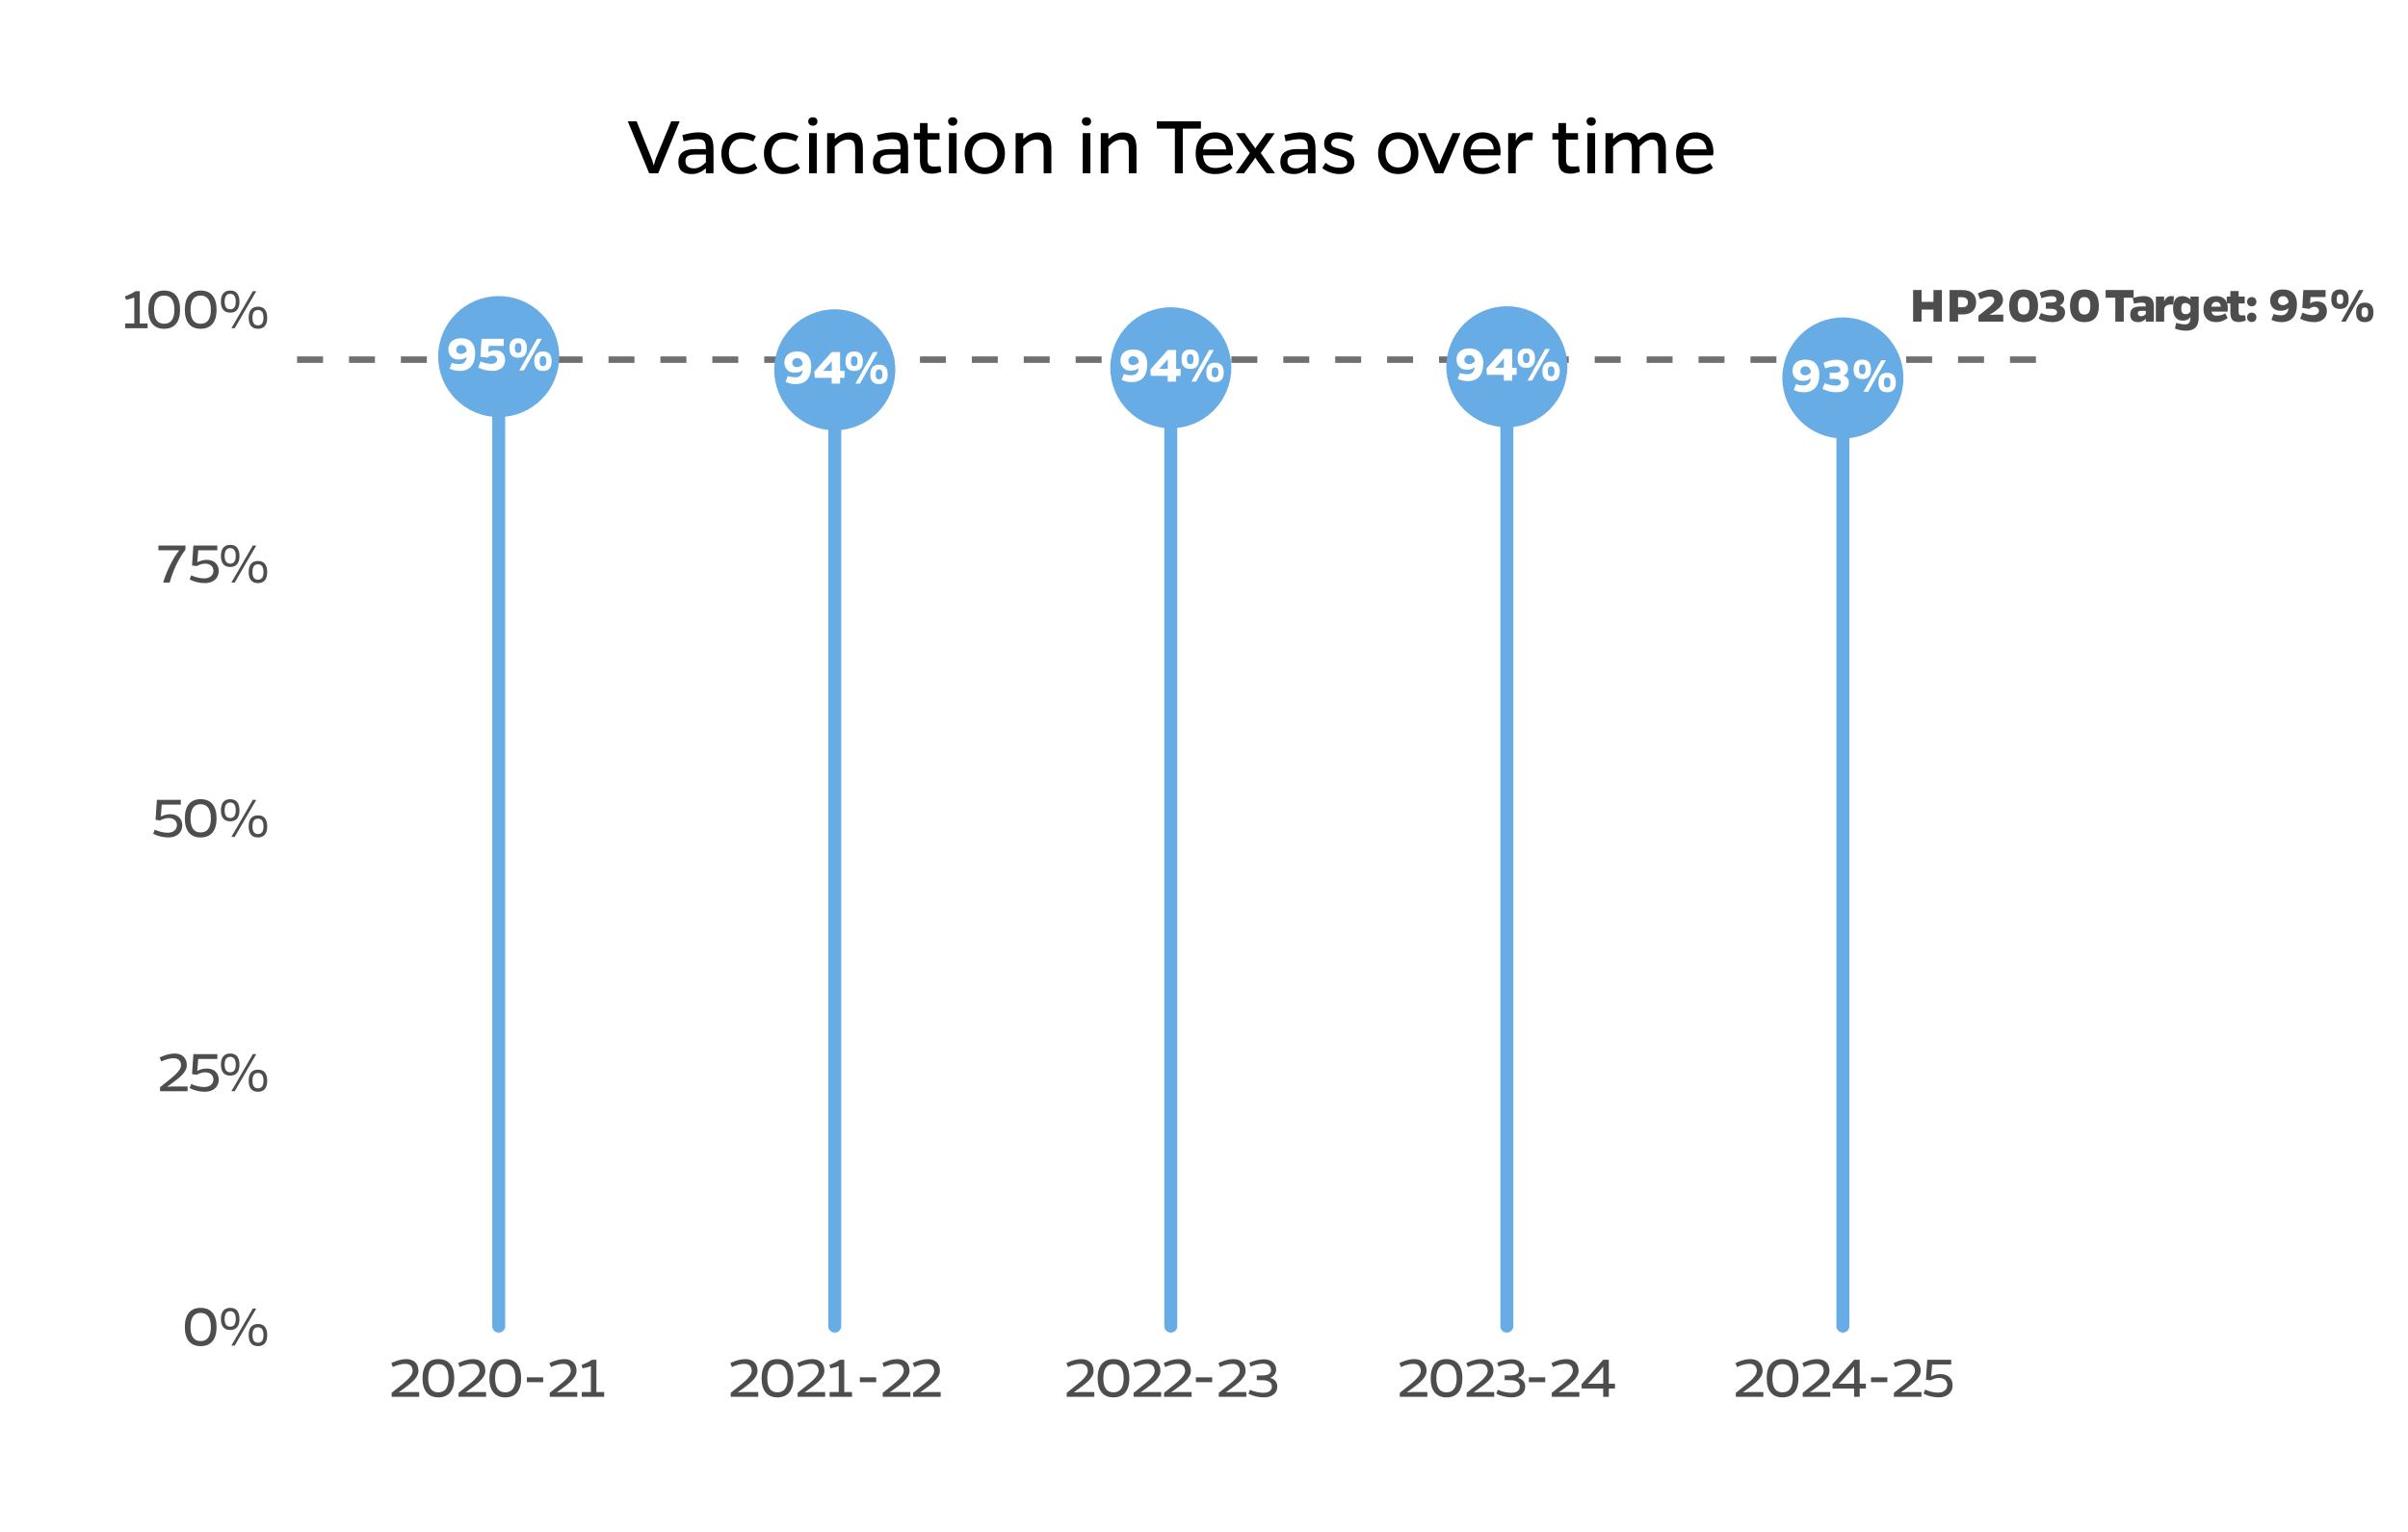
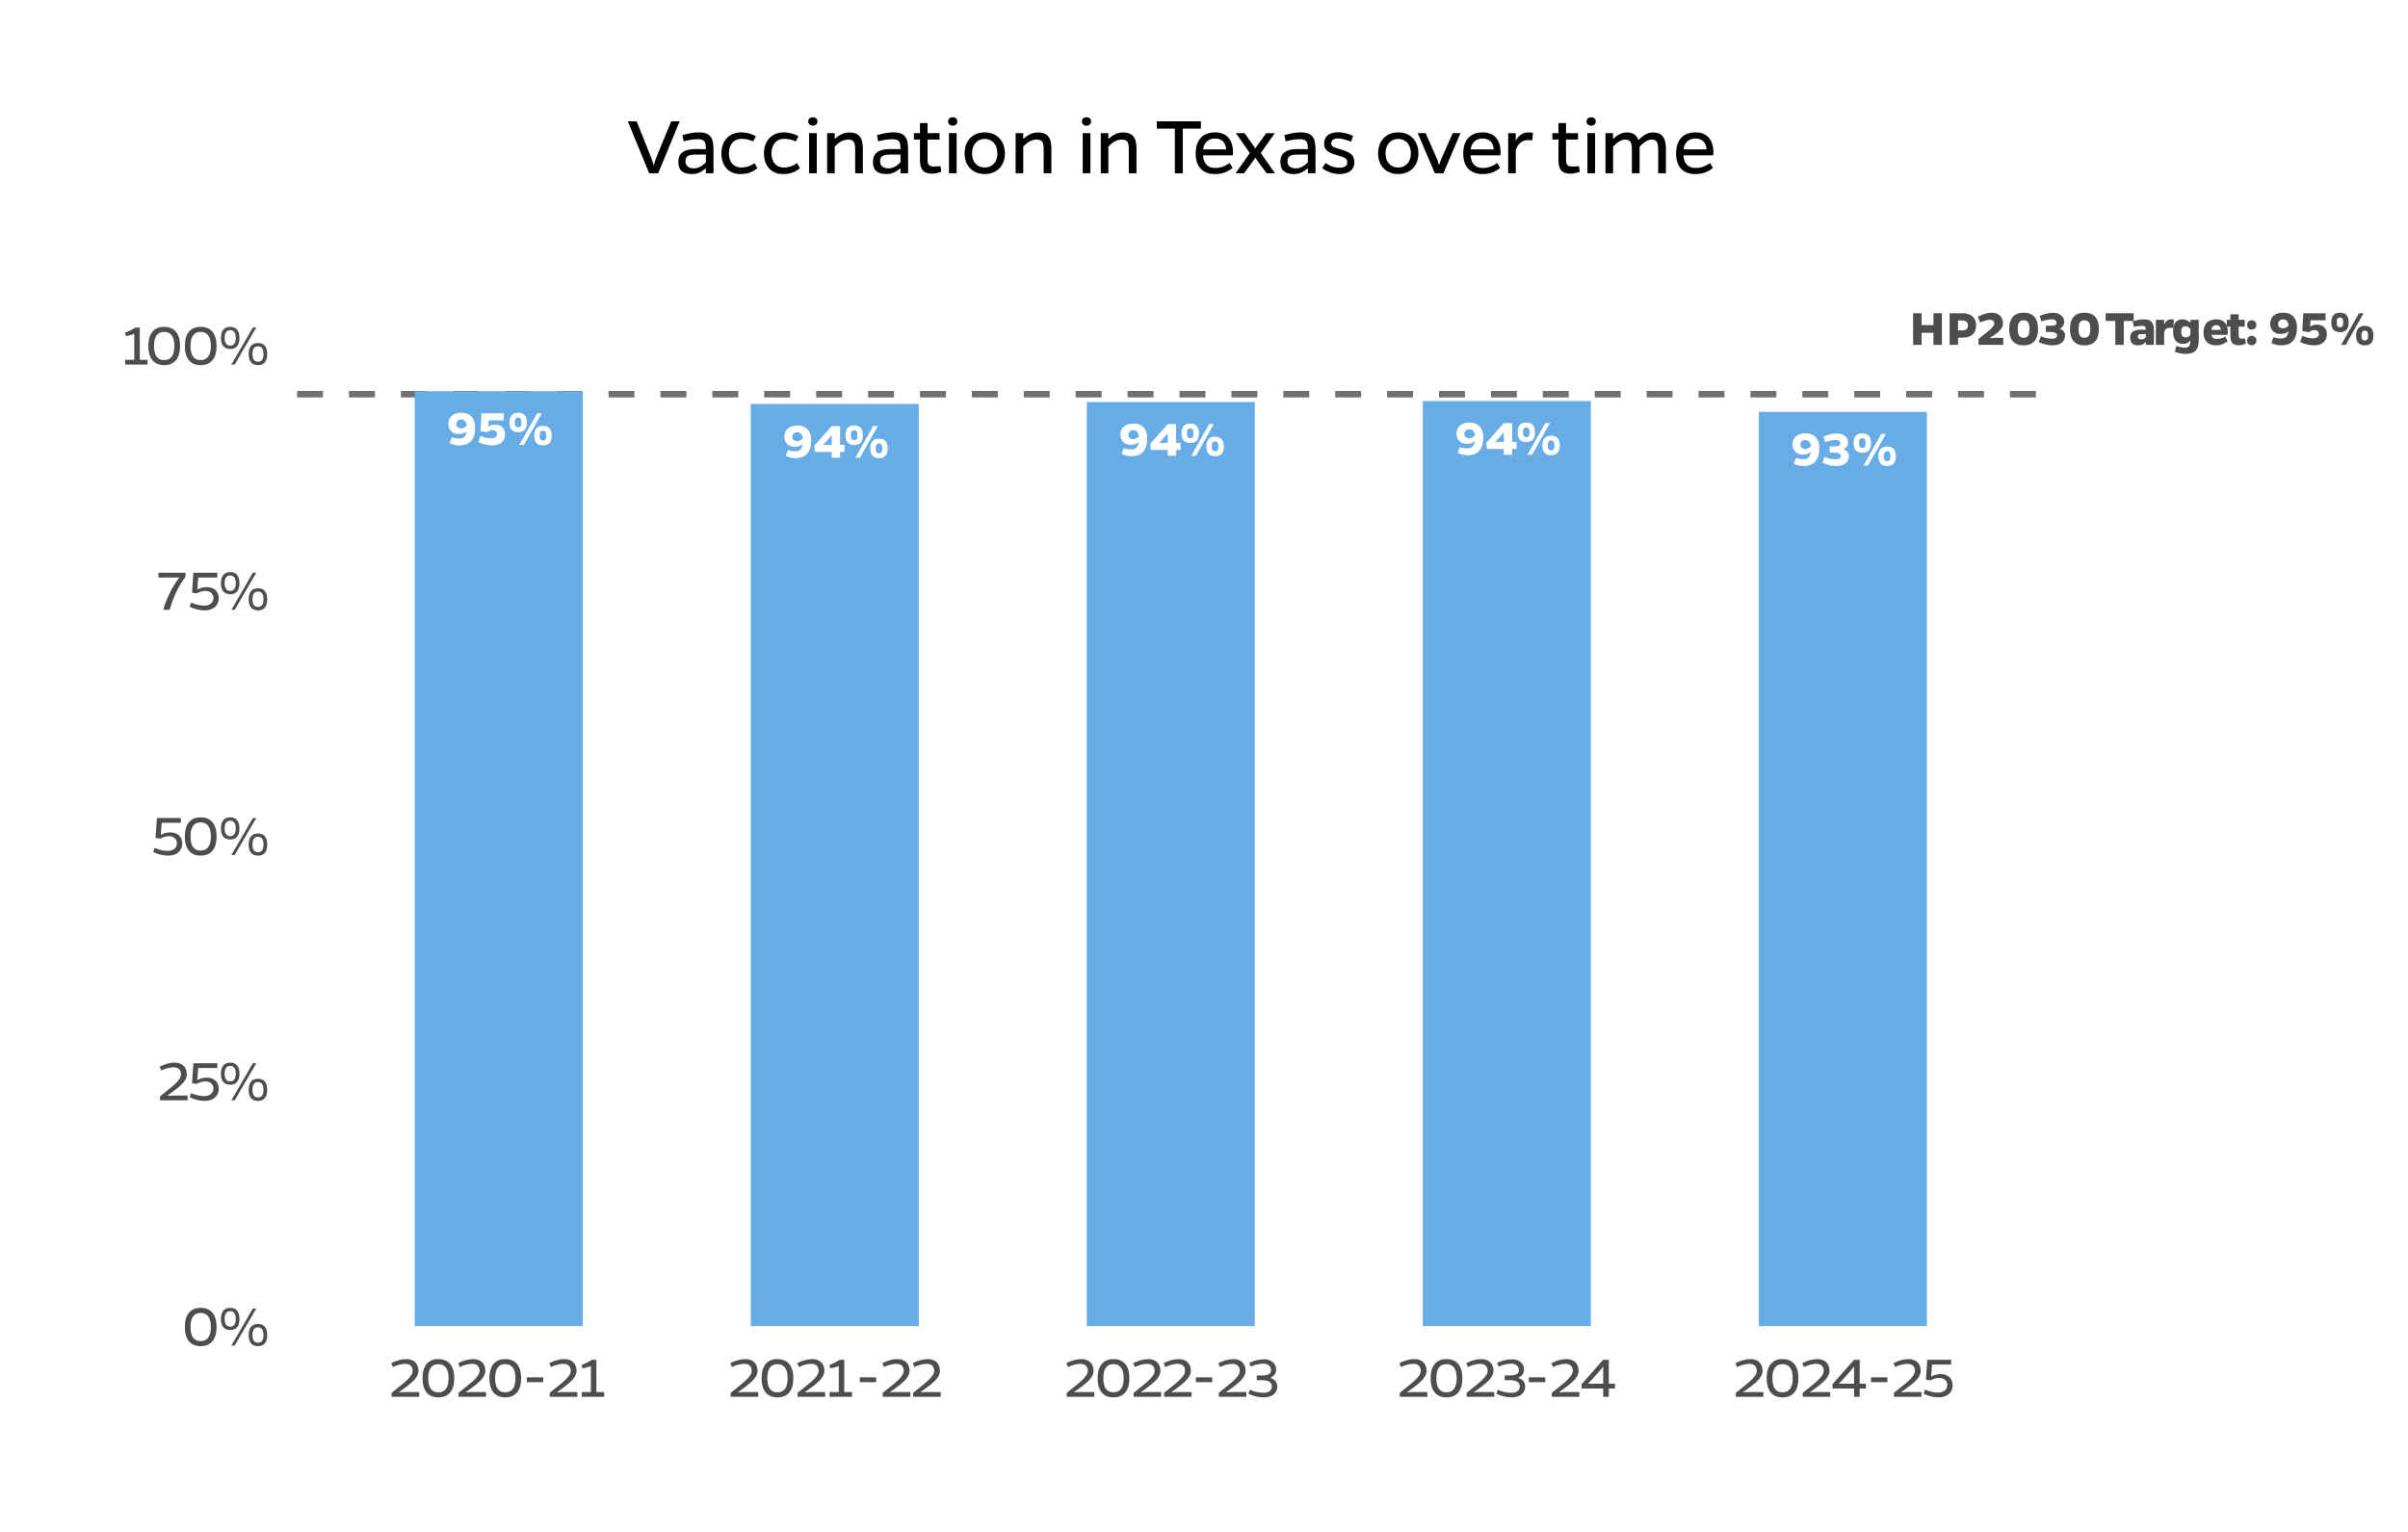
<svg xmlns="http://www.w3.org/2000/svg" xmlns:xlink="http://www.w3.org/1999/xlink" width="396" height="252" viewBox="0 0 396 252">
  <defs>
    <g>
      <g id="glyph-0-0">
        <path d="M 5.656 0 L 5.656 -5.203 L 0.844 -5.203 L 0.844 0 Z M 1.172 -4.859 L 5.312 -4.859 L 5.312 -0.344 L 1.172 -0.344 Z M 2.969 -2.016 L 3.25 -2.016 L 3.25 -2.375 C 3.766 -2.453 4.188 -2.734 4.188 -3.219 C 4.188 -3.703 3.812 -4 3.297 -4 C 3.016 -4 2.641 -3.906 2.297 -3.766 L 2.391 -3.531 C 2.703 -3.641 3.047 -3.719 3.297 -3.719 C 3.641 -3.719 3.859 -3.516 3.859 -3.219 C 3.859 -2.859 3.562 -2.641 2.922 -2.578 Z M 3.109 -1.531 C 2.984 -1.531 2.906 -1.453 2.906 -1.344 C 2.906 -1.219 2.984 -1.141 3.109 -1.141 C 3.219 -1.141 3.297 -1.219 3.297 -1.344 C 3.297 -1.453 3.219 -1.531 3.109 -1.531 Z M 3.109 -1.531 " />
      </g>
      <g id="glyph-0-1">
        <path d="M 0.422 -0.297 C 0.984 -0.031 1.531 0.078 2.078 0.078 C 3.703 0.078 4.625 -0.891 4.625 -2.859 C 4.625 -4.344 3.859 -5.297 2.328 -5.297 C 0.984 -5.297 0.219 -4.578 0.219 -3.453 C 0.219 -2.5 0.875 -1.797 1.875 -1.797 C 2.516 -1.797 2.906 -1.938 3.234 -2.234 C 3.141 -1.453 2.766 -1.047 2 -1.047 C 1.672 -1.047 1.359 -1.078 0.766 -1.25 Z M 2.328 -2.719 C 1.828 -2.719 1.516 -2.984 1.516 -3.391 C 1.516 -3.891 1.844 -4.188 2.328 -4.188 C 2.859 -4.188 3.172 -3.828 3.25 -3.188 C 3.016 -2.922 2.672 -2.719 2.328 -2.719 Z M 2.328 -2.719 " />
      </g>
      <g id="glyph-0-2">
        <path d="M 1.859 -4.047 L 4.328 -4.047 L 4.328 -5.203 L 0.672 -5.203 L 0.5 -2.266 L 1.609 -2.094 C 1.891 -2.312 2.172 -2.438 2.453 -2.438 C 2.938 -2.438 3.234 -2.172 3.234 -1.781 C 3.234 -1.344 2.812 -1.078 2.281 -1.078 C 1.828 -1.078 1.25 -1.156 0.516 -1.484 L 0.141 -0.484 C 0.875 -0.094 1.75 0.078 2.484 0.078 C 3.625 0.078 4.547 -0.547 4.547 -1.719 C 4.547 -2.719 3.938 -3.328 2.906 -3.328 C 2.484 -3.328 2.078 -3.203 1.781 -3 Z M 1.859 -4.047 " />
      </g>
      <g id="glyph-0-3">
        <path d="M 1.703 -5.297 C 0.75 -5.297 0.266 -4.766 0.266 -3.672 C 0.266 -2.609 0.75 -2.094 1.703 -2.094 C 2.656 -2.094 3.125 -2.609 3.125 -3.672 C 3.125 -4.766 2.656 -5.297 1.703 -5.297 Z M 5.578 -5.203 L 4.812 -5.203 L 1.891 0 L 2.641 0 Z M 1.703 -2.891 C 1.281 -2.891 1.156 -3.141 1.156 -3.672 C 1.156 -4.234 1.281 -4.5 1.703 -4.5 C 2.109 -4.5 2.234 -4.234 2.234 -3.672 C 2.234 -3.141 2.109 -2.891 1.703 -2.891 Z M 5.781 -3.125 C 4.828 -3.125 4.344 -2.594 4.344 -1.516 C 4.344 -0.453 4.828 0.078 5.781 0.078 C 6.734 0.078 7.203 -0.453 7.203 -1.516 C 7.203 -2.594 6.734 -3.125 5.781 -3.125 Z M 5.781 -0.719 C 5.359 -0.719 5.234 -0.984 5.234 -1.516 C 5.234 -2.062 5.359 -2.344 5.781 -2.344 C 6.188 -2.344 6.328 -2.062 6.328 -1.516 C 6.328 -0.984 6.188 -0.719 5.781 -0.719 Z M 5.781 -0.719 " />
      </g>
      <g id="glyph-0-4">
        <path d="M 4.375 0 L 4.375 -0.953 L 5.109 -0.953 L 5.109 -2.109 L 4.375 -2.109 L 4.375 -5.203 L 3 -5.203 L 0.141 -1.984 L 0.219 -0.953 L 3 -0.953 L 3 0 Z M 3 -2.109 L 1.562 -2.109 C 1.703 -2.25 1.922 -2.453 2.062 -2.625 L 2.609 -3.234 C 2.734 -3.391 2.906 -3.578 3 -3.719 Z M 3 -2.109 " />
      </g>
      <g id="glyph-0-5">
        <path d="M 0.594 -3.859 C 1.203 -4.062 1.844 -4.203 2.297 -4.203 C 2.766 -4.203 3.078 -4 3.078 -3.609 C 3.078 -3.266 2.766 -3.141 2.062 -3.141 L 1.328 -3.141 L 1.328 -2.125 L 2.062 -2.125 C 2.797 -2.125 3.172 -1.922 3.172 -1.547 C 3.172 -1.188 2.859 -1.016 2.375 -1.016 C 1.922 -1.016 1.25 -1.094 0.516 -1.422 L 0.141 -0.484 C 0.875 -0.094 1.703 0.078 2.438 0.078 C 3.688 0.078 4.484 -0.516 4.484 -1.531 C 4.484 -2.094 4.188 -2.438 3.578 -2.672 C 4.016 -2.828 4.344 -3.219 4.344 -3.812 C 4.344 -4.688 3.562 -5.281 2.484 -5.281 C 1.828 -5.281 1.078 -5.109 0.312 -4.766 Z M 0.594 -3.859 " />
      </g>
      <g id="glyph-0-6">
        <path d="M 5.234 0 L 5.234 -5.203 L 3.844 -5.203 L 3.844 -3.25 L 1.891 -3.25 L 1.891 -5.203 L 0.5 -5.203 L 0.5 0 L 1.891 0 L 1.891 -1.984 L 3.844 -1.984 L 3.844 0 Z M 5.234 0 " />
      </g>
      <g id="glyph-0-7">
        <path d="M 0.5 -5.203 L 0.5 0 L 1.891 0 L 1.891 -1.188 L 2.641 -1.188 C 4.062 -1.188 4.859 -1.906 4.859 -3.188 C 4.859 -4.484 4.047 -5.203 2.578 -5.203 Z M 1.891 -2.375 L 1.891 -4.016 L 2.562 -4.016 C 3.172 -4.016 3.516 -3.719 3.516 -3.188 C 3.516 -2.656 3.203 -2.375 2.625 -2.375 Z M 1.891 -2.375 " />
      </g>
      <g id="glyph-0-8">
        <path d="M 4.328 0 L 4.328 -1.156 L 3.047 -1.156 C 2.75 -1.156 2.406 -1.141 2.062 -1.109 C 3.312 -1.906 4.281 -2.562 4.281 -3.531 C 4.281 -4.594 3.562 -5.297 2.422 -5.297 C 1.703 -5.297 1.047 -5.062 0.141 -4.656 L 0.516 -3.688 C 1.141 -3.953 1.703 -4.125 2.172 -4.125 C 2.578 -4.125 2.844 -3.922 2.844 -3.5 C 2.844 -2.922 1.703 -2.141 0.25 -0.984 L 0.25 0 Z M 4.328 0 " />
      </g>
      <g id="glyph-0-9">
        <path d="M 2.672 -5.297 C 1.062 -5.297 0.297 -4.312 0.297 -2.594 C 0.297 -0.875 1.062 0.078 2.672 0.078 C 4.281 0.078 5.047 -0.875 5.047 -2.594 C 5.047 -4.312 4.281 -5.297 2.672 -5.297 Z M 2.672 -1.172 C 1.938 -1.172 1.703 -1.656 1.703 -2.594 C 1.703 -3.562 1.938 -4.047 2.672 -4.047 C 3.391 -4.047 3.641 -3.562 3.641 -2.594 C 3.641 -1.656 3.391 -1.172 2.672 -1.172 Z M 2.672 -1.172 " />
      </g>
      <g id="glyph-0-10">
</g>
      <g id="glyph-0-11">
        <path d="M 4.766 -3.938 L 4.766 -5.203 L 0.156 -5.203 L 0.156 -3.938 L 1.75 -3.938 L 1.75 0 L 3.141 0 L 3.141 -3.938 Z M 4.766 -3.938 " />
      </g>
      <g id="glyph-0-12">
        <path d="M 0.812 -2.969 C 1.406 -3.094 1.844 -3.141 2.156 -3.141 C 2.641 -3.141 2.766 -2.953 2.766 -2.5 L 1.938 -2.5 C 0.781 -2.5 0.203 -2.094 0.203 -1.219 C 0.203 -0.25 0.688 0.078 1.562 0.078 C 2.062 0.078 2.438 -0.141 2.766 -0.484 L 2.766 0 L 4.094 0 L 4.094 -2.5 C 4.094 -3.688 3.609 -4.203 2.406 -4.203 C 1.984 -4.203 1.562 -4.141 0.609 -3.891 Z M 2.766 -1.781 L 2.766 -1.25 C 2.562 -1.047 2.328 -0.891 2 -0.891 C 1.656 -0.891 1.453 -1.078 1.453 -1.375 C 1.453 -1.734 1.688 -1.781 2.125 -1.781 Z M 2.766 -1.781 " />
      </g>
      <g id="glyph-0-13">
        <path d="M 1.781 -4.125 L 0.422 -4.125 L 0.422 0 L 1.781 0 L 1.781 -2.062 C 1.953 -2.656 2.312 -2.812 2.812 -2.812 C 2.953 -2.812 3.094 -2.812 3.297 -2.797 L 3.391 -4.172 C 3.172 -4.203 3.031 -4.203 2.891 -4.203 C 2.406 -4.203 2.062 -3.906 1.781 -3.359 Z M 1.781 -4.125 " />
      </g>
      <g id="glyph-0-14">
        <path d="M 4.469 -4.125 L 3.109 -4.125 L 3.109 -3.656 C 2.703 -4 2.297 -4.203 1.797 -4.203 C 0.797 -4.203 0.25 -3.578 0.25 -2.156 C 0.25 -0.828 0.875 -0.172 1.828 -0.172 C 2.469 -0.172 2.766 -0.328 3.109 -0.75 L 3.109 -0.719 C 3.109 0.156 2.812 0.453 2.188 0.453 C 1.797 0.453 1.219 0.328 0.75 0.203 L 0.562 1.141 C 1.031 1.344 1.766 1.484 2.375 1.484 C 3.75 1.484 4.469 0.859 4.469 -0.719 Z M 3.109 -1.688 C 2.906 -1.375 2.703 -1.234 2.328 -1.234 C 1.875 -1.234 1.594 -1.453 1.594 -2.156 C 1.594 -2.828 1.828 -3.062 2.281 -3.062 C 2.625 -3.062 2.875 -2.906 3.109 -2.594 Z M 3.109 -1.688 " />
      </g>
      <g id="glyph-0-15">
        <path d="M 3.844 -1.359 C 3.328 -1.078 2.938 -0.984 2.391 -0.984 C 1.922 -0.984 1.656 -1.203 1.562 -1.656 L 4.219 -1.656 C 4.25 -1.875 4.25 -2.047 4.25 -2.219 C 4.25 -3.531 3.5 -4.203 2.344 -4.203 C 1.047 -4.203 0.25 -3.469 0.25 -2.031 C 0.25 -0.625 1.062 0.078 2.328 0.078 C 3.016 0.078 3.609 -0.125 4.234 -0.594 Z M 1.547 -2.469 C 1.625 -3 1.891 -3.25 2.344 -3.25 C 2.781 -3.25 3.047 -3.016 3.094 -2.469 Z M 1.547 -2.469 " />
      </g>
      <g id="glyph-0-16">
        <path d="M 3.094 -1.047 C 2.859 -1.031 2.734 -1.031 2.547 -1.031 C 2.141 -1.031 2.031 -1.203 2.031 -1.562 L 2.031 -3 L 3.031 -3 L 3.031 -4.125 L 2.031 -4.125 L 2.031 -5.031 L 0.672 -5.031 L 0.672 -4.125 L 0.078 -4.125 L 0.078 -3 L 0.672 -3 L 0.672 -1.516 C 0.672 -0.391 1.062 0.062 2.031 0.062 C 2.453 0.062 2.922 -0.047 3.219 -0.219 Z M 3.094 -1.047 " />
      </g>
      <g id="glyph-0-17">
        <path d="M 0.422 -3.281 C 0.422 -2.844 0.719 -2.516 1.188 -2.516 C 1.641 -2.516 1.953 -2.844 1.953 -3.281 C 1.953 -3.719 1.641 -4.047 1.188 -4.047 C 0.719 -4.047 0.422 -3.719 0.422 -3.281 Z M 0.422 -0.719 C 0.422 -0.281 0.719 0.062 1.188 0.062 C 1.641 0.062 1.953 -0.281 1.953 -0.719 C 1.953 -1.156 1.641 -1.484 1.188 -1.484 C 0.719 -1.484 0.422 -1.156 0.422 -0.719 Z M 0.422 -0.719 " />
      </g>
      <g id="glyph-1-0">
        <path d="M 6.594 0 L 6.594 -6.094 L 0.938 -6.094 L 0.938 0 Z M 1.344 -5.703 L 6.188 -5.703 L 6.188 -0.406 L 1.344 -0.406 Z M 3.438 -2.359 L 3.766 -2.359 L 3.766 -2.781 C 4.375 -2.875 4.859 -3.203 4.859 -3.781 C 4.859 -4.344 4.438 -4.688 3.812 -4.688 C 3.5 -4.688 3.047 -4.578 2.656 -4.422 L 2.766 -4.125 C 3.125 -4.266 3.547 -4.344 3.812 -4.344 C 4.219 -4.344 4.484 -4.125 4.484 -3.781 C 4.484 -3.344 4.125 -3.094 3.391 -3.016 Z M 3.594 -1.797 C 3.453 -1.797 3.375 -1.703 3.375 -1.562 C 3.375 -1.422 3.453 -1.328 3.594 -1.328 C 3.734 -1.328 3.812 -1.422 3.812 -1.562 C 3.812 -1.703 3.734 -1.797 3.594 -1.797 Z M 3.594 -1.797 " />
      </g>
      <g id="glyph-1-1">
        <path d="M 3.062 -6.203 C 1.359 -6.203 0.469 -5.062 0.469 -3.047 C 0.469 -1.047 1.359 0.094 3.062 0.094 C 4.797 0.094 5.688 -1.047 5.688 -3.047 C 5.688 -5.062 4.797 -6.203 3.062 -6.203 Z M 3.062 -0.734 C 1.938 -0.734 1.406 -1.547 1.406 -3.047 C 1.406 -4.547 1.938 -5.375 3.062 -5.375 C 4.203 -5.375 4.75 -4.547 4.75 -3.047 C 4.75 -1.547 4.203 -0.734 3.062 -0.734 Z M 3.062 -0.734 " />
      </g>
      <g id="glyph-1-2">
        <path d="M 1.938 -6.203 C 0.938 -6.203 0.406 -5.562 0.406 -4.375 C 0.406 -3.188 0.938 -2.562 1.938 -2.562 C 2.938 -2.562 3.453 -3.188 3.453 -4.375 C 3.453 -5.562 2.938 -6.203 1.938 -6.203 Z M 6.219 -6.094 L 5.656 -6.094 L 2.125 0 L 2.672 0 Z M 1.938 -3.109 C 1.312 -3.109 1.016 -3.562 1.016 -4.375 C 1.016 -5.203 1.312 -5.656 1.938 -5.656 C 2.547 -5.656 2.844 -5.203 2.844 -4.375 C 2.844 -3.562 2.547 -3.109 1.938 -3.109 Z M 6.5 -3.547 C 5.5 -3.547 4.969 -2.922 4.969 -1.719 C 4.969 -0.531 5.5 0.094 6.5 0.094 C 7.5 0.094 8.016 -0.531 8.016 -1.719 C 8.016 -2.922 7.5 -3.547 6.5 -3.547 Z M 6.5 -0.469 C 5.875 -0.469 5.594 -0.906 5.594 -1.719 C 5.594 -2.562 5.875 -3 6.5 -3 C 7.125 -3 7.406 -2.562 7.406 -1.719 C 7.406 -0.906 7.125 -0.469 6.5 -0.469 Z M 6.5 -0.469 " />
      </g>
      <g id="glyph-1-3">
        <path d="M 4.922 0 L 4.922 -0.781 L 2.5 -0.781 C 2.234 -0.781 1.891 -0.766 1.547 -0.734 C 3.25 -1.969 4.797 -2.969 4.797 -4.281 C 4.797 -5.453 4.047 -6.203 2.797 -6.203 C 1.984 -6.203 1.203 -5.953 0.328 -5.547 L 0.594 -4.891 C 1.297 -5.234 2.016 -5.422 2.641 -5.422 C 3.406 -5.422 3.844 -5 3.844 -4.266 C 3.844 -3.219 2.156 -2.109 0.391 -0.656 L 0.391 0 Z M 4.922 0 " />
      </g>
      <g id="glyph-1-4">
        <path d="M 1.672 -5.312 L 4.812 -5.312 L 4.812 -6.094 L 0.875 -6.094 L 0.656 -2.812 L 1.406 -2.703 C 1.875 -2.953 2.359 -3.109 2.812 -3.109 C 3.641 -3.109 4.172 -2.625 4.172 -1.938 C 4.172 -1.172 3.547 -0.688 2.656 -0.688 C 2.047 -0.688 1.297 -0.828 0.516 -1.188 L 0.266 -0.516 C 1.016 -0.109 1.953 0.094 2.766 0.094 C 4.078 0.094 5.047 -0.656 5.047 -1.891 C 5.047 -3.016 4.281 -3.734 3.062 -3.734 C 2.562 -3.734 2.016 -3.594 1.516 -3.344 Z M 1.672 -5.312 " />
      </g>
      <g id="glyph-1-5">
        <path d="M 4.578 -6.094 L 0.125 -6.094 L 0.125 -5.312 L 3.562 -5.312 C 2.438 -3.922 1.453 -1.812 0.906 0 L 1.984 0 C 2.469 -1.844 3.453 -3.984 4.578 -5.406 Z M 4.578 -6.094 " />
      </g>
      <g id="glyph-1-6">
        <path d="M 4.344 0 L 4.344 -0.781 L 3.062 -0.781 L 3.062 -6.094 L 2.344 -6.094 C 1.812 -5.734 1.172 -5.438 0.609 -5.234 L 0.797 -4.672 C 1.219 -4.75 1.703 -4.891 2.156 -5.047 L 2.156 -0.781 L 0.656 -0.781 L 0.656 0 Z M 4.344 0 " />
      </g>
      <g id="glyph-1-7">
        <path d="M 3.312 -3.203 L 0.625 -3.203 L 0.625 -2.406 L 3.312 -2.406 Z M 3.312 -3.203 " />
      </g>
      <g id="glyph-1-8">
        <path d="M 0.625 -4.969 C 1.312 -5.266 2.094 -5.453 2.703 -5.453 C 3.484 -5.453 3.984 -5.031 3.984 -4.375 C 3.984 -3.781 3.484 -3.516 2.516 -3.516 L 1.641 -3.516 L 1.641 -2.734 L 2.516 -2.734 C 3.531 -2.734 4.125 -2.406 4.125 -1.688 C 4.125 -1.047 3.594 -0.656 2.766 -0.656 C 2.141 -0.656 1.297 -0.797 0.516 -1.156 L 0.266 -0.516 C 1.016 -0.109 1.984 0.094 2.797 0.094 C 4.141 0.094 5.016 -0.594 5.016 -1.672 C 5.016 -2.438 4.594 -2.875 3.828 -3.125 C 4.406 -3.328 4.828 -3.812 4.828 -4.484 C 4.828 -5.5 4 -6.172 2.812 -6.172 C 2.062 -6.172 1.188 -5.953 0.406 -5.594 Z M 0.625 -4.969 " />
      </g>
      <g id="glyph-1-9">
        <path d="M 4.766 0 L 4.766 -1.359 L 5.781 -1.359 L 5.781 -2.156 L 4.766 -2.156 L 4.766 -6.094 L 3.844 -6.094 L 0.281 -2.062 L 0.312 -1.359 L 3.844 -1.359 L 3.844 0 Z M 3.844 -2.156 L 1.344 -2.156 C 1.484 -2.281 1.703 -2.516 1.938 -2.781 L 3.344 -4.359 C 3.516 -4.562 3.703 -4.797 3.844 -4.984 Z M 3.844 -2.156 " />
      </g>
      <g id="glyph-2-0">
        <path d="M 9.219 0 L 9.219 -8.547 L 1.312 -8.547 L 1.312 0 Z M 1.875 -7.984 L 8.672 -7.984 L 8.672 -0.562 L 1.875 -0.562 Z M 4.812 -3.297 L 5.281 -3.297 L 5.281 -3.891 C 6.125 -4.016 6.797 -4.5 6.797 -5.297 C 6.797 -6.078 6.203 -6.547 5.344 -6.547 C 4.906 -6.547 4.266 -6.406 3.703 -6.188 L 3.859 -5.781 C 4.375 -5.969 4.953 -6.094 5.344 -6.094 C 5.906 -6.094 6.266 -5.766 6.266 -5.297 C 6.266 -4.688 5.781 -4.344 4.75 -4.234 Z M 5.047 -2.5 C 4.828 -2.5 4.719 -2.375 4.719 -2.203 C 4.719 -1.984 4.828 -1.859 5.047 -1.859 C 5.219 -1.859 5.344 -1.984 5.344 -2.203 C 5.344 -2.375 5.219 -2.5 5.047 -2.5 Z M 5.047 -2.5 " />
      </g>
      <g id="glyph-2-1">
        <path d="M 5.203 0 L 8.734 -8.547 L 7.344 -8.547 L 4.781 -2.344 C 4.672 -2 4.562 -1.641 4.469 -1.281 C 4.375 -1.641 4.266 -2 4.141 -2.344 L 1.656 -8.547 L 0.203 -8.547 L 3.719 0 Z M 5.203 0 " />
      </g>
      <g id="glyph-2-2">
        <path d="M 1.391 -5.266 C 2.359 -5.5 3.078 -5.609 3.656 -5.609 C 4.781 -5.609 5.047 -5.266 5.047 -3.969 C 4.422 -3.984 4.047 -3.984 3.281 -3.984 C 1.422 -3.984 0.516 -3.281 0.516 -1.875 C 0.516 -0.453 1.281 0.125 2.766 0.125 C 3.781 0.125 4.453 -0.344 5.047 -0.828 L 5.047 0 L 6.297 0 L 6.297 -3.969 C 6.297 -5.906 5.719 -6.734 3.859 -6.734 C 3.156 -6.734 2.453 -6.625 1.172 -6.281 Z M 5.047 -3.078 L 5.047 -1.812 C 4.531 -1.266 3.844 -0.812 3.125 -0.812 C 2.172 -0.812 1.688 -1.219 1.688 -2 C 1.688 -2.859 2.25 -3.078 3.438 -3.078 Z M 5.047 -3.078 " />
      </g>
      <g id="glyph-2-3">
        <path d="M 6.047 -1.672 C 5.219 -1.125 4.641 -0.953 3.828 -0.953 C 2.625 -0.953 1.828 -1.859 1.828 -3.266 C 1.828 -4.703 2.641 -5.672 3.859 -5.672 C 4.344 -5.672 5.109 -5.594 5.828 -5.234 L 6.266 -6.094 C 5.469 -6.547 4.578 -6.734 3.844 -6.734 C 1.891 -6.734 0.594 -5.344 0.594 -3.266 C 0.594 -1.234 1.812 0.125 3.656 0.125 C 4.844 0.125 5.547 -0.094 6.516 -0.828 Z M 6.047 -1.672 " />
      </g>
      <g id="glyph-2-4">
        <path d="M 0.875 -8.531 C 0.875 -8.078 1.234 -7.828 1.641 -7.828 C 2.047 -7.828 2.391 -8.078 2.391 -8.531 C 2.391 -8.984 2.047 -9.219 1.641 -9.219 C 1.234 -9.219 0.875 -8.984 0.875 -8.531 Z M 2.281 0 L 2.281 -6.609 L 1.016 -6.609 L 1.016 0 Z M 2.281 0 " />
      </g>
      <g id="glyph-2-5">
        <path d="M 2.234 -6.609 L 0.984 -6.609 L 0.984 0 L 2.234 0 L 2.234 -4.375 C 2.891 -5.109 3.609 -5.547 4.422 -5.547 C 5.438 -5.547 5.594 -5.031 5.594 -3.828 L 5.594 0 L 6.859 0 L 6.859 -4.125 C 6.859 -5.922 6.156 -6.719 4.656 -6.719 C 3.688 -6.719 2.969 -6.297 2.234 -5.641 Z M 2.234 -6.609 " />
      </g>
      <g id="glyph-2-6">
        <path d="M 4.625 -1.172 C 4.125 -1.109 3.906 -1.109 3.641 -1.109 C 2.844 -1.109 2.5 -1.297 2.5 -2.203 L 2.5 -5.547 L 4.469 -5.547 L 4.469 -6.609 L 2.5 -6.609 L 2.5 -8.266 L 1.25 -8.266 L 1.25 -6.609 L 0.25 -6.609 L 0.25 -5.547 L 1.25 -5.547 L 1.25 -2.156 C 1.25 -0.609 1.812 0.062 3.219 0.062 C 3.672 0.062 4.172 -0.047 4.766 -0.25 Z M 4.625 -1.172 " />
      </g>
      <g id="glyph-2-7">
        <path d="M 3.906 -6.734 C 1.922 -6.734 0.594 -5.344 0.594 -3.266 C 0.594 -1.234 1.906 0.125 3.891 0.125 C 5.891 0.125 7.219 -1.234 7.219 -3.266 C 7.219 -5.344 5.891 -6.734 3.906 -6.734 Z M 3.891 -0.953 C 2.641 -0.953 1.812 -1.875 1.812 -3.266 C 1.812 -4.703 2.656 -5.656 3.906 -5.656 C 5.156 -5.656 5.984 -4.703 5.984 -3.266 C 5.984 -1.875 5.156 -0.953 3.891 -0.953 Z M 3.891 -0.953 " />
      </g>
      <g id="glyph-2-8">
</g>
      <g id="glyph-2-9">
        <path d="M 7.453 -7.344 L 7.453 -8.547 L 0.203 -8.547 L 0.203 -7.344 L 3.172 -7.344 L 3.172 0 L 4.469 0 L 4.469 -7.344 Z M 7.453 -7.344 " />
      </g>
      <g id="glyph-2-10">
        <path d="M 6.188 -1.688 C 5.344 -1.109 4.672 -0.875 3.797 -0.875 C 2.703 -0.875 1.906 -1.453 1.797 -2.953 L 6.688 -2.953 C 6.734 -3.203 6.734 -3.344 6.734 -3.531 C 6.688 -5.594 5.625 -6.734 3.797 -6.734 C 1.953 -6.734 0.594 -5.688 0.594 -3.25 C 0.594 -0.875 1.938 0.125 3.734 0.125 C 4.922 0.125 5.734 -0.156 6.656 -0.875 Z M 1.812 -3.938 C 2 -5.203 2.797 -5.719 3.797 -5.719 C 4.875 -5.719 5.516 -5.094 5.609 -3.938 Z M 1.812 -3.938 " />
      </g>
      <g id="glyph-2-11">
        <path d="M 5.266 0 L 6.641 0 L 4.297 -3.328 L 6.594 -6.594 L 5.188 -6.594 L 3.781 -4.641 C 3.672 -4.484 3.531 -4.312 3.406 -4.078 C 3.266 -4.312 3.141 -4.484 3.016 -4.641 L 1.625 -6.609 L 0.203 -6.609 L 2.5 -3.328 L 0.156 0 L 1.547 0 L 3.016 -2 C 3.141 -2.172 3.266 -2.344 3.406 -2.578 C 3.531 -2.344 3.672 -2.172 3.781 -2 Z M 5.266 0 " />
      </g>
      <g id="glyph-2-12">
        <path d="M 5.484 -6.156 C 4.641 -6.531 3.812 -6.75 3.031 -6.75 C 1.547 -6.75 0.719 -6.078 0.719 -4.875 C 0.719 -3.797 1.391 -3.422 2.688 -3.016 C 3.938 -2.625 4.516 -2.594 4.516 -1.75 C 4.516 -1.203 4.016 -0.922 3.297 -0.922 C 2.281 -0.922 1.688 -1.188 0.938 -1.719 L 0.406 -0.844 C 1.266 -0.203 2.25 0.125 3.297 0.125 C 4.766 0.125 5.688 -0.594 5.688 -1.766 C 5.688 -3.125 4.969 -3.438 3.359 -3.953 C 2.484 -4.234 1.891 -4.328 1.891 -4.906 C 1.891 -5.453 2.281 -5.734 3 -5.734 C 3.609 -5.734 4.375 -5.5 5.156 -5.203 Z M 5.484 -6.156 " />
      </g>
      <g id="glyph-2-13">
        <path d="M 4.328 0 L 7.141 -6.609 L 5.859 -6.609 L 3.984 -2.359 C 3.844 -2.031 3.719 -1.672 3.625 -1.328 C 3.516 -1.672 3.422 -2.031 3.281 -2.359 L 1.406 -6.609 L 0.109 -6.609 L 2.922 0 Z M 4.328 0 " />
      </g>
      <g id="glyph-2-14">
        <path d="M 2.234 -6.609 L 0.984 -6.609 L 0.984 0 L 2.234 0 L 2.234 -3.812 C 2.578 -4.859 3.281 -5.453 4.172 -5.453 C 4.406 -5.453 4.641 -5.453 4.969 -5.438 L 5.047 -6.672 C 4.672 -6.719 4.453 -6.719 4.219 -6.719 C 3.328 -6.719 2.594 -6.141 2.234 -5.312 Z M 2.234 -6.609 " />
      </g>
      <g id="glyph-2-15">
        <path d="M 2.234 -6.609 L 0.984 -6.609 L 0.984 0 L 2.234 0 L 2.234 -4.375 C 2.891 -5.109 3.578 -5.547 4.25 -5.547 C 5.109 -5.547 5.328 -5 5.328 -3.828 L 5.328 0 L 6.594 0 L 6.594 -4.375 C 7.344 -5.172 8 -5.547 8.609 -5.547 C 9.469 -5.547 9.656 -5 9.656 -3.828 L 9.656 0 L 10.922 0 L 10.922 -4.125 C 10.922 -5.906 10.219 -6.719 8.812 -6.719 C 7.984 -6.719 7.297 -6.359 6.391 -5.453 C 6.125 -6.344 5.453 -6.719 4.469 -6.719 C 3.594 -6.719 2.906 -6.281 2.219 -5.625 Z M 2.234 -6.609 " />
      </g>
    </g>
  </defs>
  <rect x="-39.6" y="-25.2" width="475.2" height="302.4" fill="rgb(100%, 100%, 100%)" fill-opacity="1" />
-   <path fill="none" stroke-width="1.067" stroke-linecap="butt" stroke-linejoin="round" stroke="rgb(30.196%, 30.196%, 30.196%)" stroke-opacity="0.8" stroke-dasharray="4.268 4.268" stroke-miterlimit="10" d="M 48.855 59.16 L 336.223 59.16 " />
-   <path fill="none" stroke-width="2.134" stroke-linecap="round" stroke-linejoin="round" stroke="rgb(40.784%, 67.451%, 89.804%)" stroke-opacity="1" stroke-miterlimit="10" d="M 82.016 218.145 L 82.016 58.66 " />
-   <path fill="none" stroke-width="2.134" stroke-linecap="round" stroke-linejoin="round" stroke="rgb(40.784%, 67.451%, 89.804%)" stroke-opacity="1" stroke-miterlimit="10" d="M 137.277 218.145 L 137.277 60.832 " />
-   <path fill="none" stroke-width="2.134" stroke-linecap="round" stroke-linejoin="round" stroke="rgb(40.784%, 67.451%, 89.804%)" stroke-opacity="1" stroke-miterlimit="10" d="M 192.539 218.145 L 192.539 60.5 " />
-   <path fill="none" stroke-width="2.134" stroke-linecap="round" stroke-linejoin="round" stroke="rgb(40.784%, 67.451%, 89.804%)" stroke-opacity="1" stroke-miterlimit="10" d="M 247.805 218.145 L 247.805 60.332 " />
-   <path fill="none" stroke-width="2.134" stroke-linecap="round" stroke-linejoin="round" stroke="rgb(40.784%, 67.451%, 89.804%)" stroke-opacity="1" stroke-miterlimit="10" d="M 303.066 218.145 L 303.066 62.172 " />
-   <path fill-rule="nonzero" fill="rgb(40.784%, 67.451%, 89.804%)" fill-opacity="1" stroke-width="1.417" stroke-linecap="round" stroke-linejoin="round" stroke="rgb(40.784%, 67.451%, 89.804%)" stroke-opacity="1" stroke-miterlimit="10" d="M 91.258 58.66 C 91.258 63.766 87.121 67.902 82.016 67.902 C 76.91 67.902 72.77 63.766 72.77 58.66 C 72.77 53.551 76.91 49.414 82.016 49.414 C 87.121 49.414 91.258 53.551 91.258 58.66 " />
-   <path fill-rule="nonzero" fill="rgb(40.784%, 67.451%, 89.804%)" fill-opacity="1" stroke-width="1.417" stroke-linecap="round" stroke-linejoin="round" stroke="rgb(40.784%, 67.451%, 89.804%)" stroke-opacity="1" stroke-miterlimit="10" d="M 146.523 60.832 C 146.523 65.938 142.383 70.078 137.277 70.078 C 132.172 70.078 128.031 65.938 128.031 60.832 C 128.031 55.727 132.172 51.59 137.277 51.59 C 142.383 51.59 146.523 55.727 146.523 60.832 " />
-   <path fill-rule="nonzero" fill="rgb(40.784%, 67.451%, 89.804%)" fill-opacity="1" stroke-width="1.417" stroke-linecap="round" stroke-linejoin="round" stroke="rgb(40.784%, 67.451%, 89.804%)" stroke-opacity="1" stroke-miterlimit="10" d="M 201.785 60.5 C 201.785 65.605 197.645 69.742 192.539 69.742 C 187.434 69.742 183.297 65.605 183.297 60.5 C 183.297 55.395 187.434 51.254 192.539 51.254 C 197.645 51.254 201.785 55.395 201.785 60.5 " />
-   <path fill-rule="nonzero" fill="rgb(40.784%, 67.451%, 89.804%)" fill-opacity="1" stroke-width="1.417" stroke-linecap="round" stroke-linejoin="round" stroke="rgb(40.784%, 67.451%, 89.804%)" stroke-opacity="1" stroke-miterlimit="10" d="M 257.047 60.332 C 257.047 65.438 252.91 69.578 247.805 69.578 C 242.699 69.578 238.559 65.438 238.559 60.332 C 238.559 55.227 242.699 51.086 247.805 51.086 C 252.91 51.086 257.047 55.227 257.047 60.332 " />
-   <path fill-rule="nonzero" fill="rgb(40.784%, 67.451%, 89.804%)" fill-opacity="1" stroke-width="1.417" stroke-linecap="round" stroke-linejoin="round" stroke="rgb(40.784%, 67.451%, 89.804%)" stroke-opacity="1" stroke-miterlimit="10" d="M 312.312 62.172 C 312.312 67.277 308.172 71.418 303.066 71.418 C 297.961 71.418 293.82 67.277 293.82 62.172 C 293.82 57.066 297.961 52.93 303.066 52.93 C 308.172 52.93 312.312 57.066 312.312 62.172 " />
-   <g fill="rgb(100%, 100%, 100%)" fill-opacity="1">
-     <use xlink:href="#glyph-0-1" x="73.516" y="60.939" />
-     <use xlink:href="#glyph-0-2" x="78.516" y="60.939" />
-     <use xlink:href="#glyph-0-3" x="83.516" y="60.939" />
-   </g>
-   <g fill="rgb(100%, 100%, 100%)" fill-opacity="1">
-     <use xlink:href="#glyph-0-1" x="128.777" y="63.111" />
-     <use xlink:href="#glyph-0-4" x="133.777" y="63.111" />
-     <use xlink:href="#glyph-0-3" x="138.777" y="63.111" />
-   </g>
-   <g fill="rgb(100%, 100%, 100%)" fill-opacity="1">
-     <use xlink:href="#glyph-0-1" x="184.039" y="62.779" />
-     <use xlink:href="#glyph-0-4" x="189.039" y="62.779" />
-     <use xlink:href="#glyph-0-3" x="194.039" y="62.779" />
-   </g>
-   <g fill="rgb(100%, 100%, 100%)" fill-opacity="1">
-     <use xlink:href="#glyph-0-1" x="239.305" y="62.611" />
-     <use xlink:href="#glyph-0-4" x="244.305" y="62.611" />
-     <use xlink:href="#glyph-0-3" x="249.305" y="62.611" />
-   </g>
-   <g fill="rgb(100%, 100%, 100%)" fill-opacity="1">
-     <use xlink:href="#glyph-0-1" x="294.566" y="64.451" />
-     <use xlink:href="#glyph-0-5" x="299.566" y="64.451" />
-     <use xlink:href="#glyph-0-3" x="304.566" y="64.451" />
-   </g>
-   <g fill="rgb(30.196%, 30.196%, 30.196%)" fill-opacity="1">
-     <use xlink:href="#glyph-0-6" x="314.117" y="52.912" />
-     <use xlink:href="#glyph-0-7" x="320.117" y="52.912" />
-     <use xlink:href="#glyph-0-8" x="325.117" y="52.912" />
-     <use xlink:href="#glyph-0-9" x="330.117" y="52.912" />
-     <use xlink:href="#glyph-0-5" x="335.117" y="52.912" />
-     <use xlink:href="#glyph-0-9" x="340.117" y="52.912" />
-     <use xlink:href="#glyph-0-10" x="345.117" y="52.912" />
-     <use xlink:href="#glyph-0-11" x="346.117" y="52.912" />
-     <use xlink:href="#glyph-0-12" x="350.117" y="52.912" />
-     <use xlink:href="#glyph-0-13" x="354.117" y="52.912" />
-     <use xlink:href="#glyph-0-14" x="357.117" y="52.912" />
-     <use xlink:href="#glyph-0-15" x="362.117" y="52.912" />
-     <use xlink:href="#glyph-0-16" x="366.117" y="52.912" />
-     <use xlink:href="#glyph-0-17" x="369.117" y="52.912" />
-     <use xlink:href="#glyph-0-10" x="371.117" y="52.912" />
-     <use xlink:href="#glyph-0-1" x="373.117" y="52.912" />
-     <use xlink:href="#glyph-0-2" x="378.117" y="52.912" />
-     <use xlink:href="#glyph-0-3" x="383.117" y="52.912" />
+   <path fill="none" stroke-width="1.067" stroke-linecap="butt" stroke-linejoin="round" stroke="rgb(30.196%, 30.196%, 30.196%)" stroke-opacity="0.8" stroke-dasharray="4.268 4.268" stroke-miterlimit="10" d="M 48.855 64.84 L 336.223 64.84 " />
+   <path fill-rule="nonzero" fill="rgb(40.784%, 67.451%, 89.804%)" fill-opacity="1" d="M 68.199 218.145 L 95.832 218.145 L 95.832 64.355 L 68.199 64.355 Z M 68.199 218.145 " />
+   <path fill-rule="nonzero" fill="rgb(40.784%, 67.451%, 89.804%)" fill-opacity="1" d="M 123.461 218.145 L 151.094 218.145 L 151.094 66.453 L 123.461 66.453 Z M 123.461 218.145 " />
+   <path fill-rule="nonzero" fill="rgb(40.784%, 67.451%, 89.804%)" fill-opacity="1" d="M 178.727 218.145 L 206.359 218.145 L 206.359 66.129 L 178.727 66.129 Z M 178.727 218.145 " />
+   <path fill-rule="nonzero" fill="rgb(40.784%, 67.451%, 89.804%)" fill-opacity="1" d="M 233.988 218.145 L 261.621 218.145 L 261.621 65.969 L 233.988 65.969 Z M 233.988 218.145 " />
+   <path fill-rule="nonzero" fill="rgb(40.784%, 67.451%, 89.804%)" fill-opacity="1" d="M 289.25 218.145 L 316.883 218.145 L 316.883 67.746 L 289.25 67.746 Z M 289.25 218.145 " />
+   <g fill="rgb(100%, 100%, 100%)" fill-opacity="1">
+     <use xlink:href="#glyph-0-1" x="73.516" y="73.193" />
+     <use xlink:href="#glyph-0-2" x="78.516" y="73.193" />
+     <use xlink:href="#glyph-0-3" x="83.516" y="73.193" />
+   </g>
+   <g fill="rgb(100%, 100%, 100%)" fill-opacity="1">
+     <use xlink:href="#glyph-0-1" x="128.777" y="75.291" />
+     <use xlink:href="#glyph-0-4" x="133.777" y="75.291" />
+     <use xlink:href="#glyph-0-3" x="138.777" y="75.291" />
+   </g>
+   <g fill="rgb(100%, 100%, 100%)" fill-opacity="1">
+     <use xlink:href="#glyph-0-1" x="184.039" y="74.967" />
+     <use xlink:href="#glyph-0-4" x="189.039" y="74.967" />
+     <use xlink:href="#glyph-0-3" x="194.039" y="74.967" />
+   </g>
+   <g fill="rgb(100%, 100%, 100%)" fill-opacity="1">
+     <use xlink:href="#glyph-0-1" x="239.305" y="74.807" />
+     <use xlink:href="#glyph-0-4" x="244.305" y="74.807" />
+     <use xlink:href="#glyph-0-3" x="249.305" y="74.807" />
+   </g>
+   <g fill="rgb(100%, 100%, 100%)" fill-opacity="1">
+     <use xlink:href="#glyph-0-1" x="294.566" y="76.58" />
+     <use xlink:href="#glyph-0-5" x="299.566" y="76.58" />
+     <use xlink:href="#glyph-0-3" x="304.566" y="76.58" />
+   </g>
+   <g fill="rgb(30.196%, 30.196%, 30.196%)" fill-opacity="1">
+     <use xlink:href="#glyph-0-6" x="314.117" y="56.732" />
+     <use xlink:href="#glyph-0-7" x="320.117" y="56.732" />
+     <use xlink:href="#glyph-0-8" x="325.117" y="56.732" />
+     <use xlink:href="#glyph-0-9" x="330.117" y="56.732" />
+     <use xlink:href="#glyph-0-5" x="335.117" y="56.732" />
+     <use xlink:href="#glyph-0-9" x="340.117" y="56.732" />
+     <use xlink:href="#glyph-0-10" x="345.117" y="56.732" />
+     <use xlink:href="#glyph-0-11" x="346.117" y="56.732" />
+     <use xlink:href="#glyph-0-12" x="350.117" y="56.732" />
+     <use xlink:href="#glyph-0-13" x="354.117" y="56.732" />
+     <use xlink:href="#glyph-0-14" x="357.117" y="56.732" />
+     <use xlink:href="#glyph-0-15" x="362.117" y="56.732" />
+     <use xlink:href="#glyph-0-16" x="366.117" y="56.732" />
+     <use xlink:href="#glyph-0-17" x="369.117" y="56.732" />
+     <use xlink:href="#glyph-0-10" x="371.117" y="56.732" />
+     <use xlink:href="#glyph-0-1" x="373.117" y="56.732" />
+     <use xlink:href="#glyph-0-2" x="378.117" y="56.732" />
+     <use xlink:href="#glyph-0-3" x="383.117" y="56.732" />
  </g>
  <g fill="rgb(30.196%, 30.196%, 30.196%)" fill-opacity="1">
    <use xlink:href="#glyph-1-1" x="29.926" y="221.345" />
    <use xlink:href="#glyph-1-2" x="35.926" y="221.345" />
  </g>
  <g fill="rgb(30.196%, 30.196%, 30.196%)" fill-opacity="1">
-     <use xlink:href="#glyph-1-3" x="25.926" y="179.505" />
-     <use xlink:href="#glyph-1-4" x="30.926" y="179.505" />
-     <use xlink:href="#glyph-1-2" x="35.926" y="179.505" />
-   </g>
-   <g fill="rgb(30.196%, 30.196%, 30.196%)" fill-opacity="1">
-     <use xlink:href="#glyph-1-4" x="24.926" y="137.669" />
-     <use xlink:href="#glyph-1-1" x="29.926" y="137.669" />
-     <use xlink:href="#glyph-1-2" x="35.926" y="137.669" />
-   </g>
-   <g fill="rgb(30.196%, 30.196%, 30.196%)" fill-opacity="1">
-     <use xlink:href="#glyph-1-5" x="25.926" y="95.829" />
-     <use xlink:href="#glyph-1-4" x="30.926" y="95.829" />
-     <use xlink:href="#glyph-1-2" x="35.926" y="95.829" />
-   </g>
-   <g fill="rgb(30.196%, 30.196%, 30.196%)" fill-opacity="1">
-     <use xlink:href="#glyph-1-6" x="19.926" y="53.993" />
-     <use xlink:href="#glyph-1-1" x="23.926" y="53.993" />
-     <use xlink:href="#glyph-1-1" x="29.926" y="53.993" />
-     <use xlink:href="#glyph-1-2" x="35.926" y="53.993" />
+     <use xlink:href="#glyph-1-3" x="25.926" y="181.001" />
+     <use xlink:href="#glyph-1-4" x="30.926" y="181.001" />
+     <use xlink:href="#glyph-1-2" x="35.926" y="181.001" />
+   </g>
+   <g fill="rgb(30.196%, 30.196%, 30.196%)" fill-opacity="1">
+     <use xlink:href="#glyph-1-4" x="24.926" y="140.657" />
+     <use xlink:href="#glyph-1-1" x="29.926" y="140.657" />
+     <use xlink:href="#glyph-1-2" x="35.926" y="140.657" />
+   </g>
+   <g fill="rgb(30.196%, 30.196%, 30.196%)" fill-opacity="1">
+     <use xlink:href="#glyph-1-5" x="25.926" y="100.313" />
+     <use xlink:href="#glyph-1-4" x="30.926" y="100.313" />
+     <use xlink:href="#glyph-1-2" x="35.926" y="100.313" />
+   </g>
+   <g fill="rgb(30.196%, 30.196%, 30.196%)" fill-opacity="1">
+     <use xlink:href="#glyph-1-6" x="19.926" y="59.97" />
+     <use xlink:href="#glyph-1-1" x="23.926" y="59.97" />
+     <use xlink:href="#glyph-1-1" x="29.926" y="59.97" />
+     <use xlink:href="#glyph-1-2" x="35.926" y="59.97" />
  </g>
  <g fill="rgb(30.196%, 30.196%, 30.196%)" fill-opacity="1">
    <use xlink:href="#glyph-1-3" x="64.016" y="229.774" />
    <use xlink:href="#glyph-1-1" x="69.016" y="229.774" />
    <use xlink:href="#glyph-1-3" x="75.016" y="229.774" />
    <use xlink:href="#glyph-1-1" x="80.016" y="229.774" />
    <use xlink:href="#glyph-1-7" x="86.016" y="229.774" />
    <use xlink:href="#glyph-1-3" x="90.016" y="229.774" />
    <use xlink:href="#glyph-1-6" x="95.016" y="229.774" />
  </g>
  <g fill="rgb(30.196%, 30.196%, 30.196%)" fill-opacity="1">
    <use xlink:href="#glyph-1-3" x="119.777" y="229.774" />
    <use xlink:href="#glyph-1-1" x="124.777" y="229.774" />
    <use xlink:href="#glyph-1-3" x="130.777" y="229.774" />
    <use xlink:href="#glyph-1-6" x="135.777" y="229.774" />
    <use xlink:href="#glyph-1-7" x="140.777" y="229.774" />
    <use xlink:href="#glyph-1-3" x="144.777" y="229.774" />
    <use xlink:href="#glyph-1-3" x="149.777" y="229.774" />
  </g>
  <g fill="rgb(30.196%, 30.196%, 30.196%)" fill-opacity="1">
    <use xlink:href="#glyph-1-3" x="175.039" y="229.774" />
    <use xlink:href="#glyph-1-1" x="180.039" y="229.774" />
    <use xlink:href="#glyph-1-3" x="186.039" y="229.774" />
    <use xlink:href="#glyph-1-3" x="191.039" y="229.774" />
    <use xlink:href="#glyph-1-7" x="196.039" y="229.774" />
    <use xlink:href="#glyph-1-3" x="200.039" y="229.774" />
    <use xlink:href="#glyph-1-8" x="205.039" y="229.774" />
  </g>
  <g fill="rgb(30.196%, 30.196%, 30.196%)" fill-opacity="1">
    <use xlink:href="#glyph-1-3" x="229.805" y="229.774" />
    <use xlink:href="#glyph-1-1" x="234.805" y="229.774" />
    <use xlink:href="#glyph-1-3" x="240.805" y="229.774" />
    <use xlink:href="#glyph-1-8" x="245.805" y="229.774" />
    <use xlink:href="#glyph-1-7" x="250.805" y="229.774" />
    <use xlink:href="#glyph-1-3" x="254.805" y="229.774" />
    <use xlink:href="#glyph-1-9" x="259.805" y="229.774" />
  </g>
  <g fill="rgb(30.196%, 30.196%, 30.196%)" fill-opacity="1">
    <use xlink:href="#glyph-1-3" x="285.066" y="229.774" />
    <use xlink:href="#glyph-1-1" x="290.066" y="229.774" />
    <use xlink:href="#glyph-1-3" x="296.066" y="229.774" />
    <use xlink:href="#glyph-1-9" x="301.066" y="229.774" />
    <use xlink:href="#glyph-1-7" x="307.066" y="229.774" />
    <use xlink:href="#glyph-1-3" x="311.066" y="229.774" />
    <use xlink:href="#glyph-1-4" x="316.066" y="229.774" />
  </g>
  <g fill="rgb(0%, 0%, 0%)" fill-opacity="1">
    <use xlink:href="#glyph-2-1" x="103.039" y="28.506" />
    <use xlink:href="#glyph-2-2" x="111.039" y="28.506" />
    <use xlink:href="#glyph-2-3" x="118.039" y="28.506" />
    <use xlink:href="#glyph-2-3" x="125.039" y="28.506" />
    <use xlink:href="#glyph-2-4" x="132.039" y="28.506" />
    <use xlink:href="#glyph-2-5" x="135.039" y="28.506" />
    <use xlink:href="#glyph-2-2" x="143.039" y="28.506" />
    <use xlink:href="#glyph-2-6" x="150.039" y="28.506" />
    <use xlink:href="#glyph-2-4" x="155.039" y="28.506" />
    <use xlink:href="#glyph-2-7" x="158.039" y="28.506" />
    <use xlink:href="#glyph-2-5" x="166.039" y="28.506" />
    <use xlink:href="#glyph-2-8" x="174.039" y="28.506" />
    <use xlink:href="#glyph-2-4" x="177.039" y="28.506" />
    <use xlink:href="#glyph-2-5" x="180.039" y="28.506" />
    <use xlink:href="#glyph-2-8" x="188.039" y="28.506" />
    <use xlink:href="#glyph-2-9" x="190.039" y="28.506" />
    <use xlink:href="#glyph-2-10" x="196.039" y="28.506" />
    <use xlink:href="#glyph-2-11" x="203.039" y="28.506" />
    <use xlink:href="#glyph-2-2" x="210.039" y="28.506" />
    <use xlink:href="#glyph-2-12" x="217.039" y="28.506" />
    <use xlink:href="#glyph-2-8" x="223.039" y="28.506" />
    <use xlink:href="#glyph-2-7" x="226.039" y="28.506" />
    <use xlink:href="#glyph-2-13" x="233.039" y="28.506" />
    <use xlink:href="#glyph-2-10" x="240.039" y="28.506" />
    <use xlink:href="#glyph-2-14" x="247.039" y="28.506" />
    <use xlink:href="#glyph-2-8" x="252.039" y="28.506" />
    <use xlink:href="#glyph-2-6" x="255.039" y="28.506" />
    <use xlink:href="#glyph-2-4" x="260.039" y="28.506" />
    <use xlink:href="#glyph-2-15" x="263.039" y="28.506" />
    <use xlink:href="#glyph-2-10" x="275.039" y="28.506" />
  </g>
</svg>
